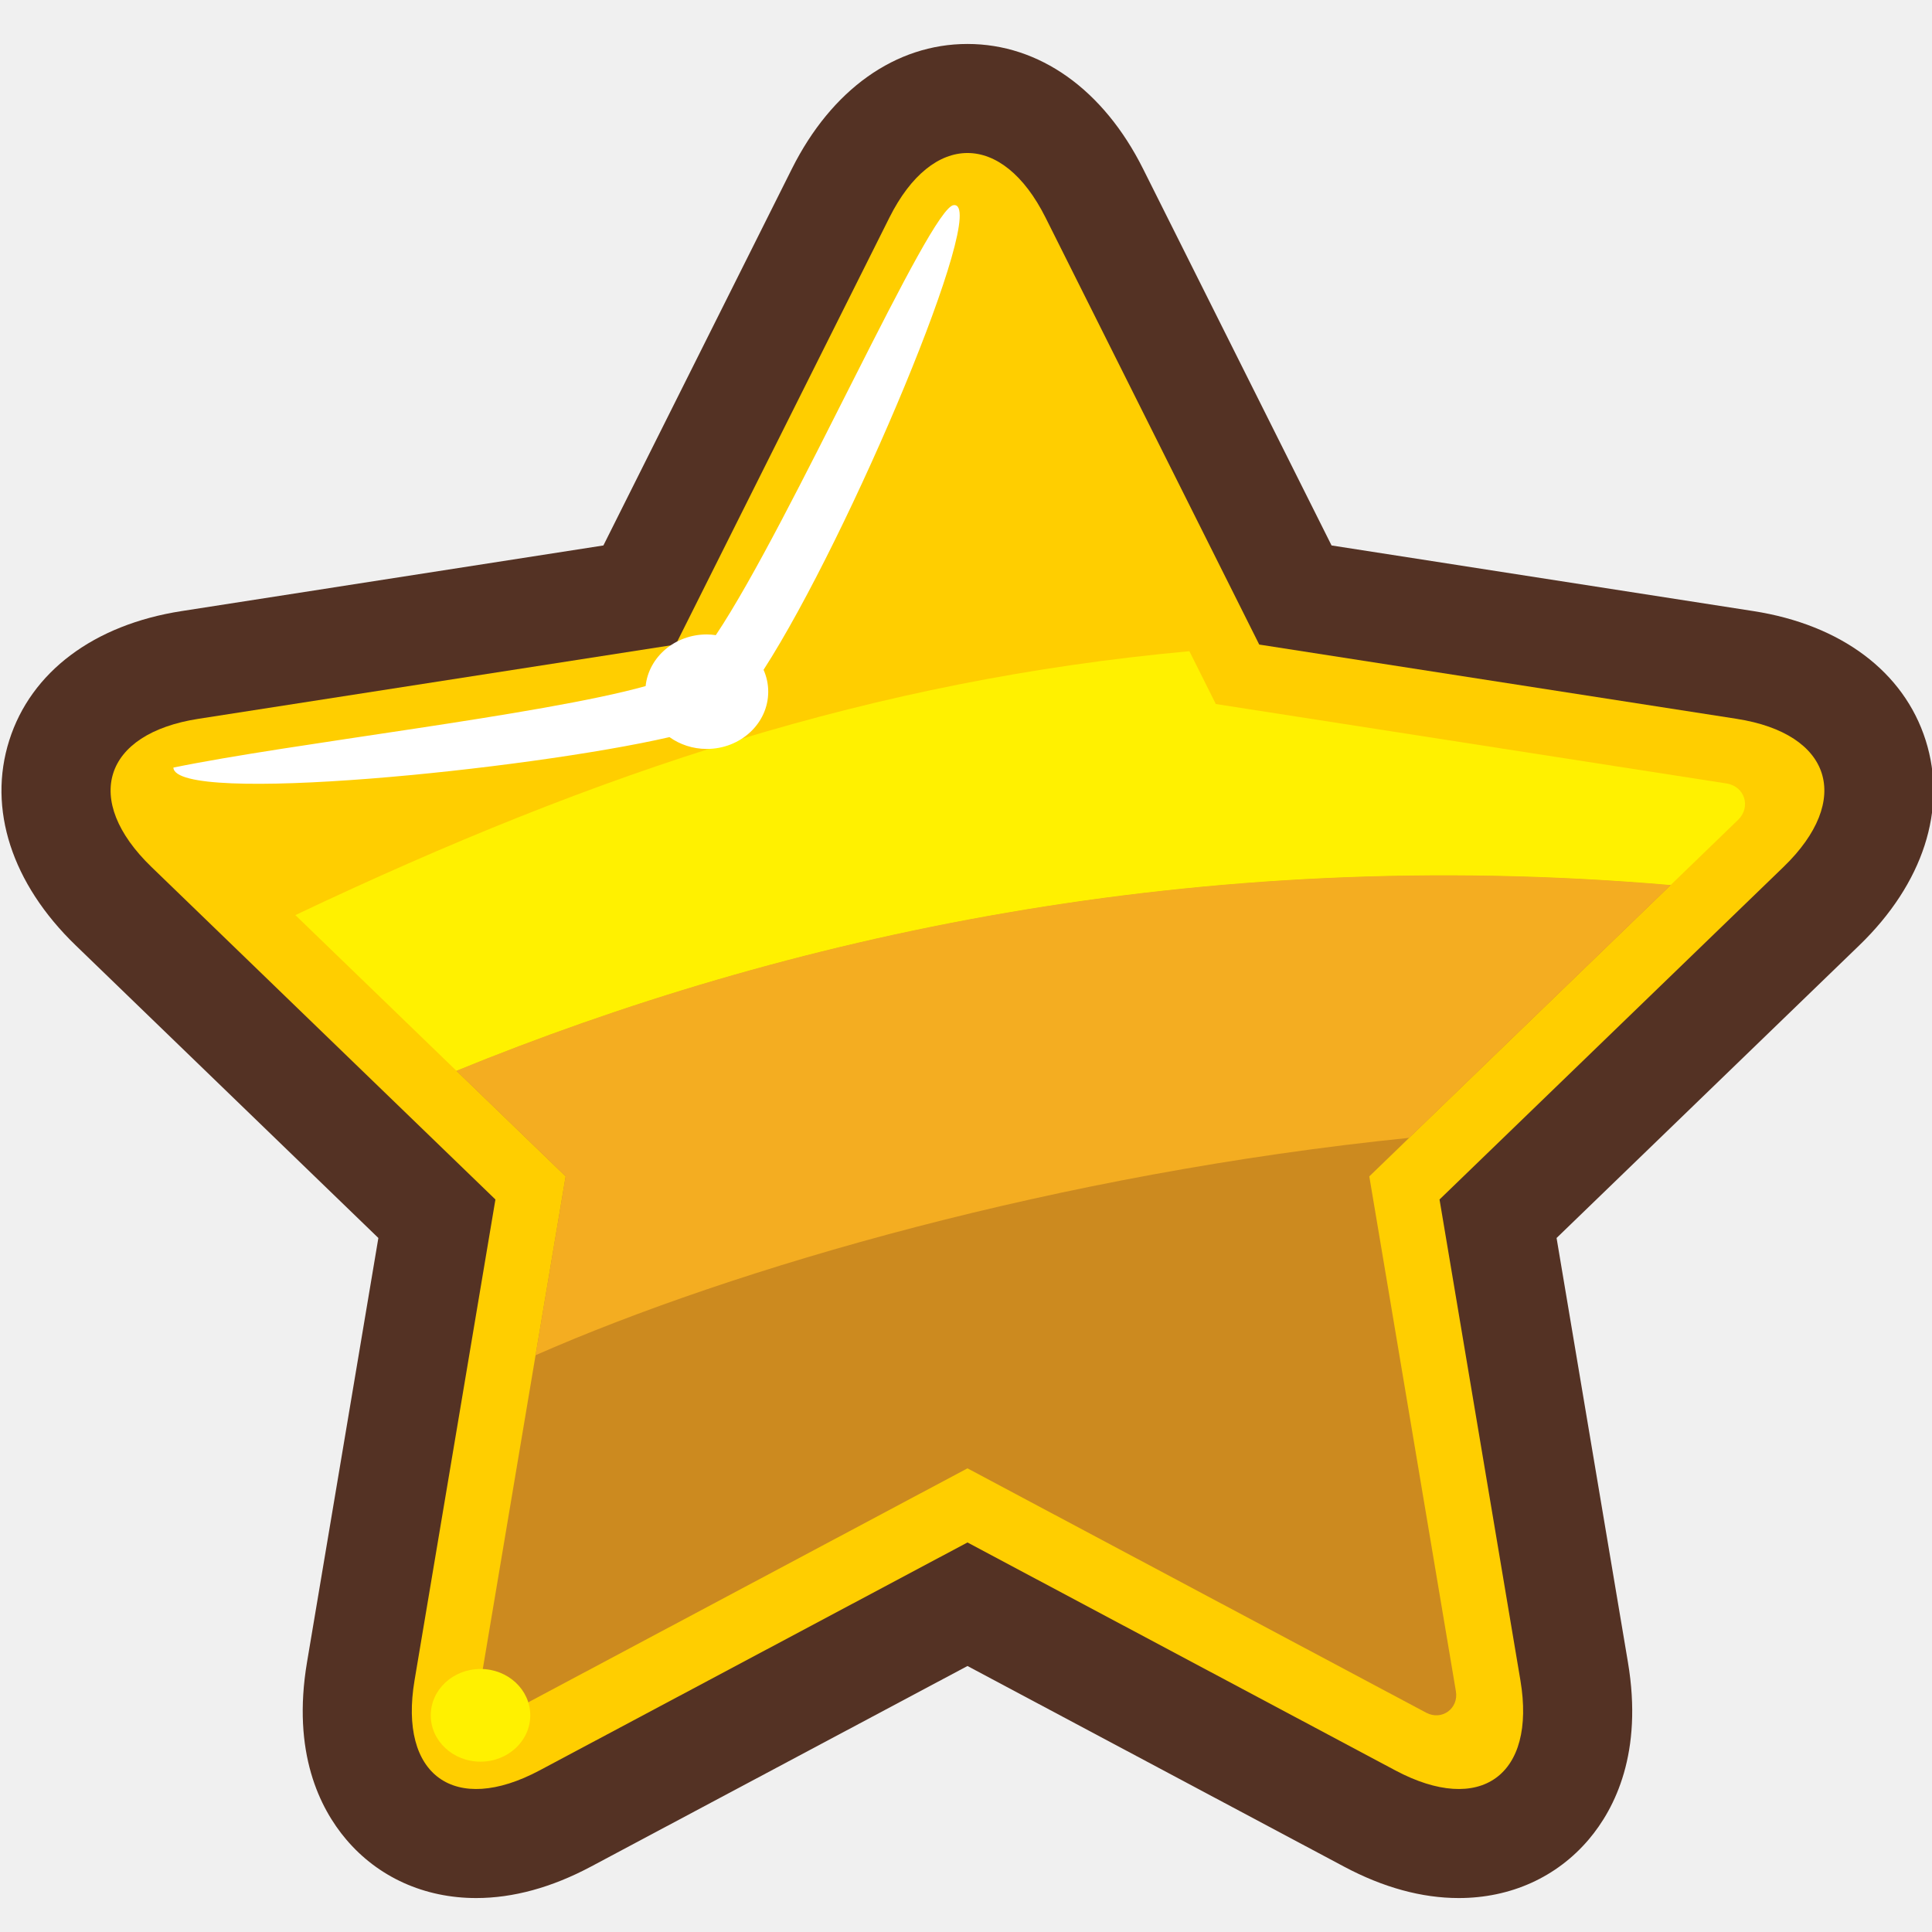
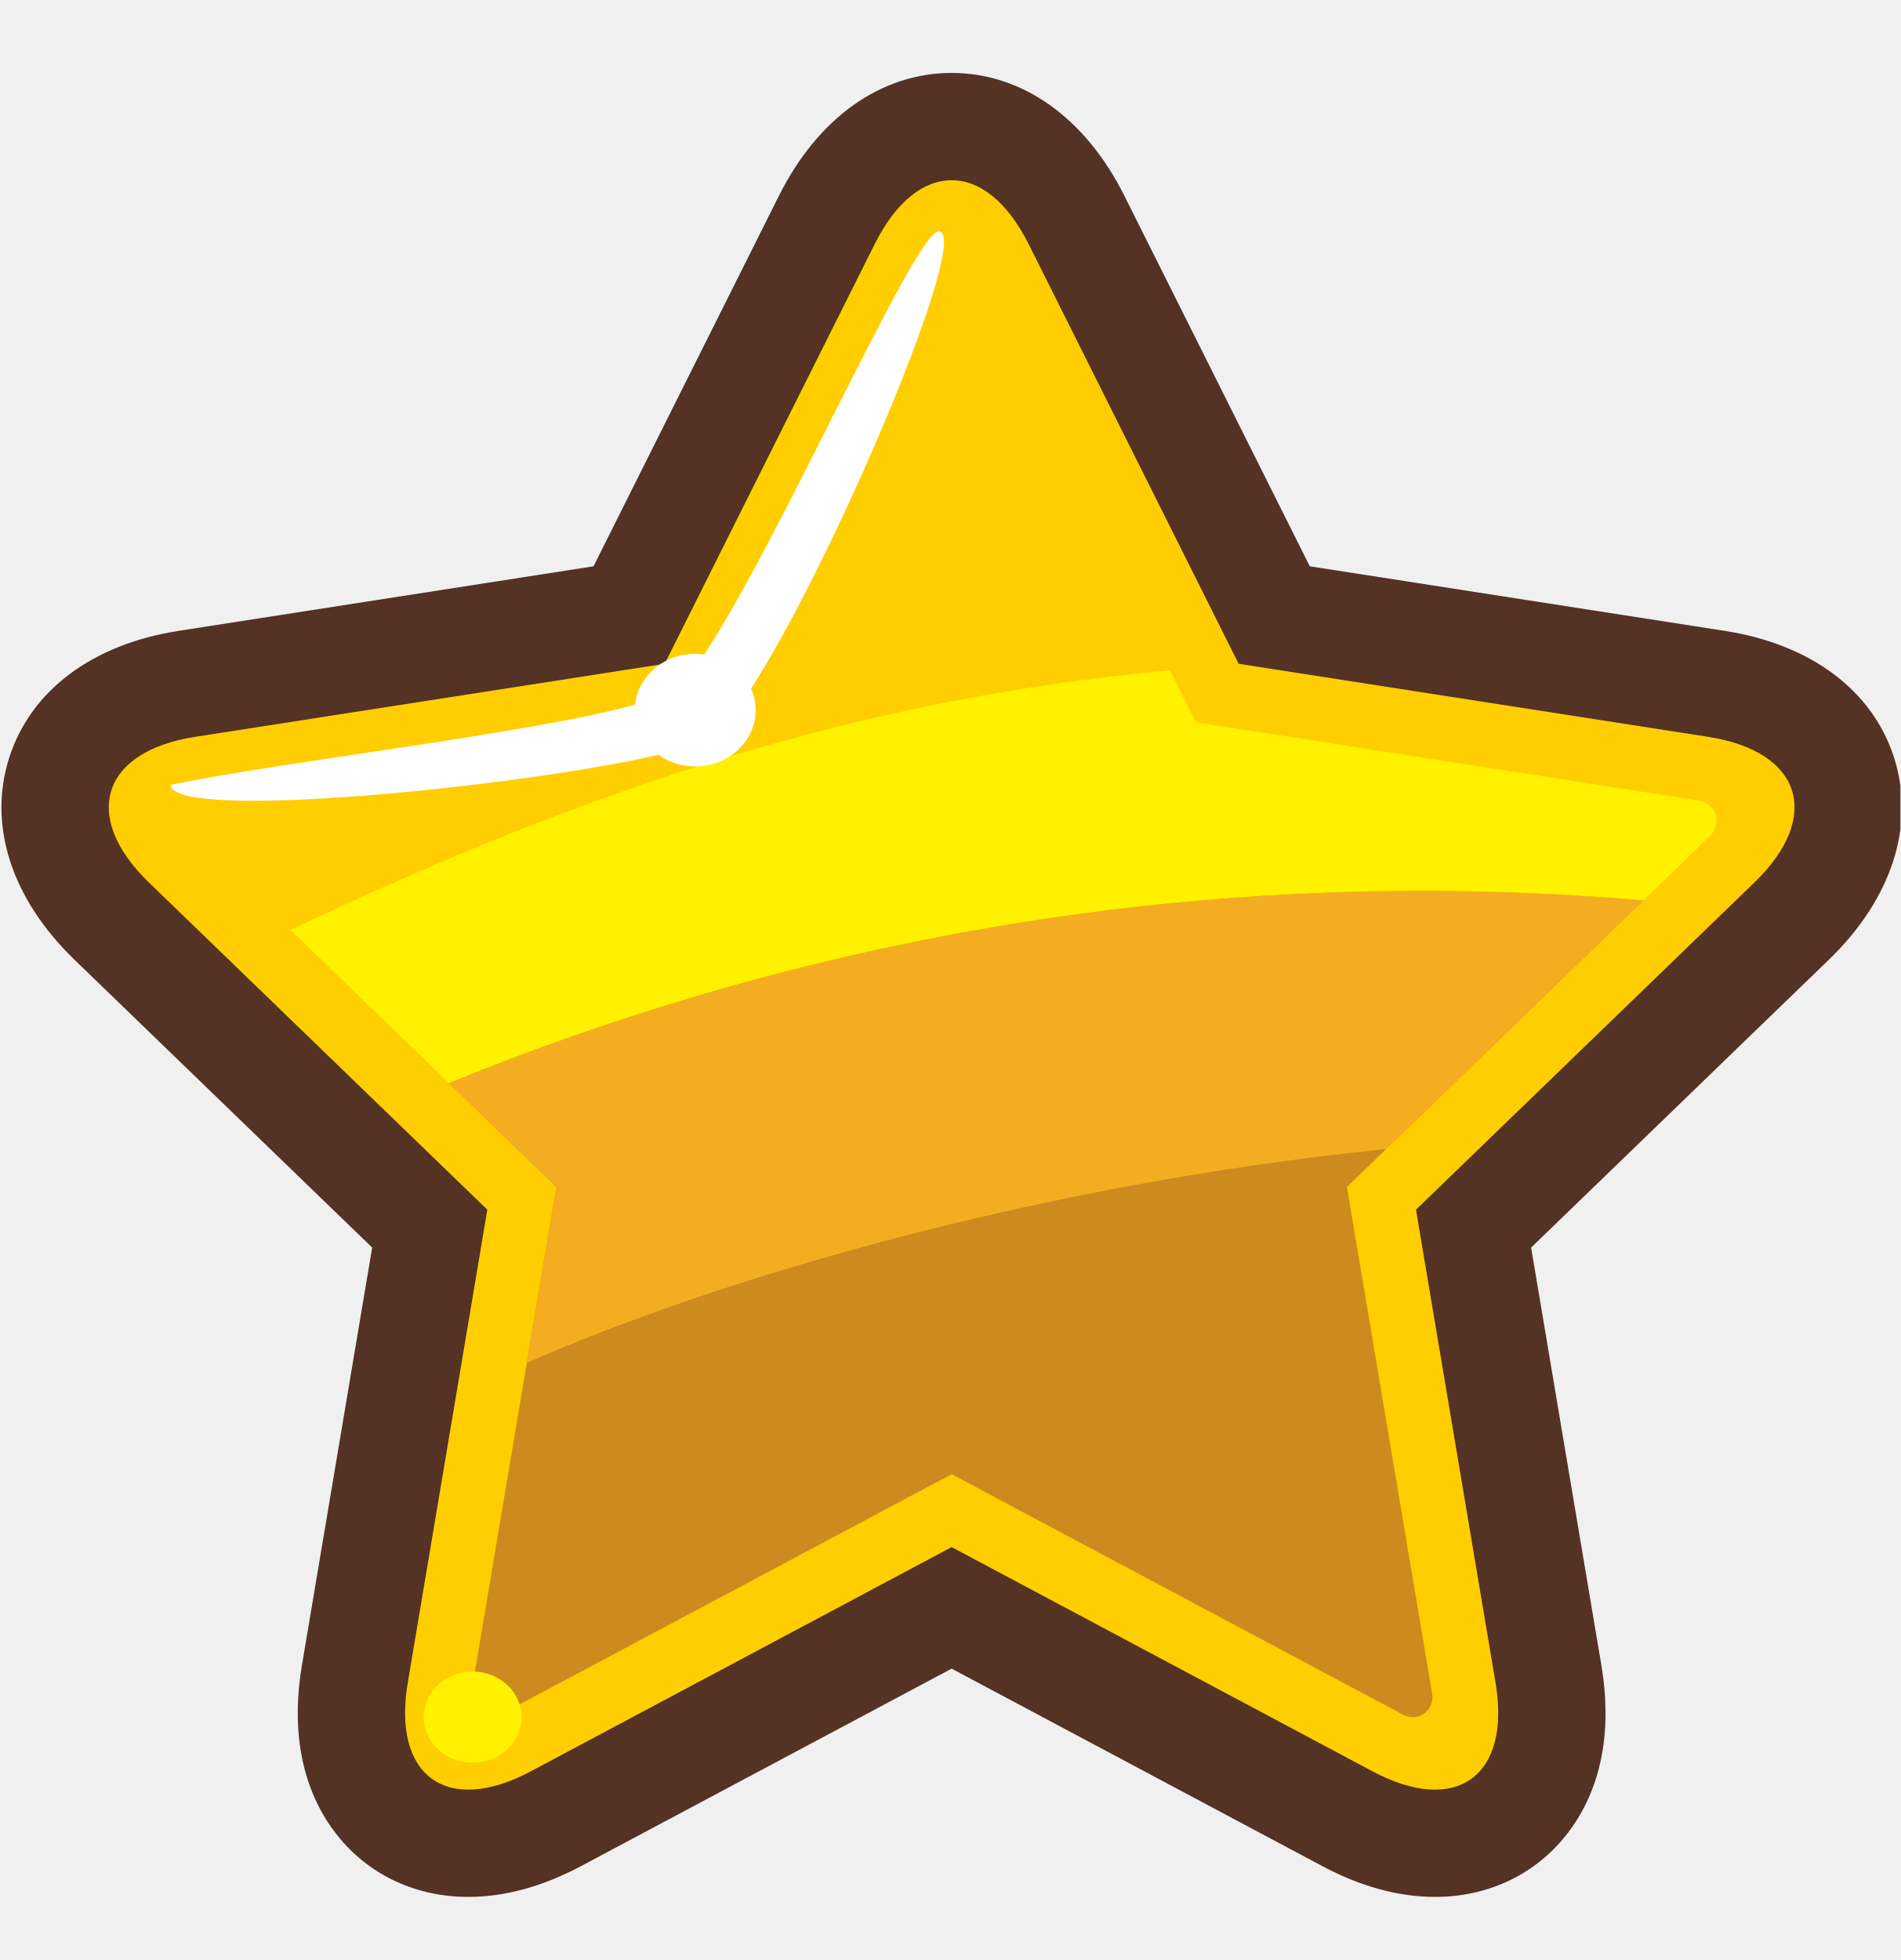
- <svg xmlns="http://www.w3.org/2000/svg" viewBox="0 0 320 320" height="320" width="320" xml:space="preserve" version="1.1" id="svg3991">
+ <svg xmlns="http://www.w3.org/2000/svg" viewBox="0 0 320 320" height="330" width="320" xml:space="preserve" version="1.1" id="svg3991">
  <defs id="defs3995">
    <clipPath id="clipPath4005" clipPathUnits="userSpaceOnUse">
      <path id="path4007" d="M 0,256 256,256 256,0 0,0 0,256 Z" />
    </clipPath>
  </defs>
  <g transform="matrix(1.25,0,0,-1.25,0,320)" id="g3999">
    <g id="g4001">
      <g clip-path="url(#clipPath4005)" id="g4003">
        <g transform="translate(193.2931,4.4984)" id="g4009">
          <path id="path4011" style="fill:#543224;fill-opacity:1;fill-rule:nonzero;stroke:none" d="M 0,0 C -4.898,-0.001 -10.01,1.398 -15.192,4.16 L -65.098,30.747 -115.002,4.16 C -120.186,1.4 -125.297,0 -130.194,0 c -6.873,0 -12.998,2.764 -17.245,7.786 -3.47,4.102 -7.184,11.5 -5.175,23.451 l 9.457,56.224 -40.116,38.783 c -8.466,8.185 -11.671,18.084 -8.792,27.16 2.878,9.074 11.202,15.318 22.836,17.126 l 55.889,8.695 24.975,49.906 c 5.263,10.514 13.743,16.545 23.267,16.545 9.524,0 18.005,-6.029 23.267,-16.543 l 24.977,-49.908 55.888,-8.695 c 11.634,-1.808 19.957,-8.052 22.835,-17.126 2.879,-9.076 -0.326,-18.975 -8.79,-27.159 L 12.961,87.461 22.418,31.237 C 24.427,19.286 20.713,11.889 17.244,7.787 12.997,2.766 6.873,0 0,0" />
        </g>
        <g transform="translate(138.5421,227.1638)" id="g4013">
          <path id="path4015" style="fill:#ffce00;fill-opacity:1;fill-rule:nonzero;stroke:none" d="m 0,0 28.312,-56.571 63.252,-9.84 c 12.616,-1.963 15.401,-10.748 6.223,-19.623 l -45.584,-44.068 10.718,-63.722 c 2.116,-12.591 -5.301,-17.932 -16.57,-11.929 l -56.698,30.205 -56.698,-30.205 c -11.268,-6.003 -18.686,-0.662 -16.569,11.929 l 10.718,63.722 -45.584,44.068 c -9.179,8.875 -6.393,17.66 6.222,19.623 l 63.254,9.84 28.31,56.57 C -14.979,11.416 -5.714,11.416 0,0" />
        </g>
        <g transform="translate(190.7448,97.0613)" id="g4017">
          <path id="path4019" style="fill:#ffdd15;fill-opacity:1;fill-rule:nonzero;stroke:none" d="M 0,0 10.718,-63.722" />
        </g>
        <g transform="translate(181.4393,100.1232)" id="g4021">
          <path id="path4023" style="fill:#cc8a1f;fill-opacity:1;fill-rule:nonzero;stroke:none" d="M 0,0 39.932,38.605 C -23.277,44.039 -77.836,31.612 -120.967,13.997 L -106.488,0 -117.962,-68.222 c -0.385,-2.291 1.871,-3.944 3.943,-2.839 l 60.775,32.376 60.775,-32.376 c 2.072,-1.105 4.328,0.546 3.943,2.839 L 0,0 Z" />
        </g>
        <g transform="translate(60.4723,114.1207)" id="g4025">
          <path id="path4027" style="fill:#f4ad21;fill-opacity:1;fill-rule:nonzero;stroke:none" d="m 0,0 14.479,-13.997 -3.986,-23.697 c 26.379,11.589 69.288,24.079 115.758,28.804 l 34.648,33.497 C 97.69,30.041 43.131,17.615 0,0" />
        </g>
        <g transform="translate(60.4716,114.1204)" id="g4029">
          <path id="path4031" style="fill:#fff100;fill-opacity:1;fill-rule:nonzero;stroke:none" d="m 0,0 c 43.131,17.615 97.69,30.041 160.9,24.608 l 8.931,8.634 c 1.755,1.697 0.883,4.449 -1.529,4.824 l -67.671,10.527 -3.503,7 C 55.219,51.745 18.996,39.746 -21.334,20.625 L 0,0 Z" />
        </g>
        <g transform="translate(70.2625,28.7111)" id="g4033">
          <path id="path4035" style="fill:#fff100;fill-opacity:1;fill-rule:nonzero;stroke:none" d="m 0,0 c 0,-3.392 -2.952,-6.141 -6.592,-6.141 -3.641,0 -6.592,2.749 -6.592,6.141 0,3.392 2.951,6.141 6.592,6.141 C -2.952,6.141 0,3.392 0,0" />
        </g>
        <g transform="translate(126.3963,228.8204)" id="g4037">
          <path id="path4039" style="fill:#ffffff;fill-opacity:1;fill-rule:nonzero;stroke:none" d="m 0,0 c -3.077,0 -21.635,-42.157 -31.547,-56.979 -0.392,0.055 -0.79,0.092 -1.198,0.092 -4.228,0 -7.702,-3.002 -8.103,-6.844 -13.891,-3.875 -47.008,-7.593 -62.574,-10.799 0.237,-5.002 47.003,-0.273 65.736,4.038 1.371,-0.979 3.08,-1.566 4.941,-1.566 4.497,0 8.143,3.395 8.143,7.585 0,1.027 -0.222,2.006 -0.619,2.899 C -13.845,-43.942 4.792,0.397 0,0" />
        </g>
      </g>
    </g>
  </g>
</svg>
